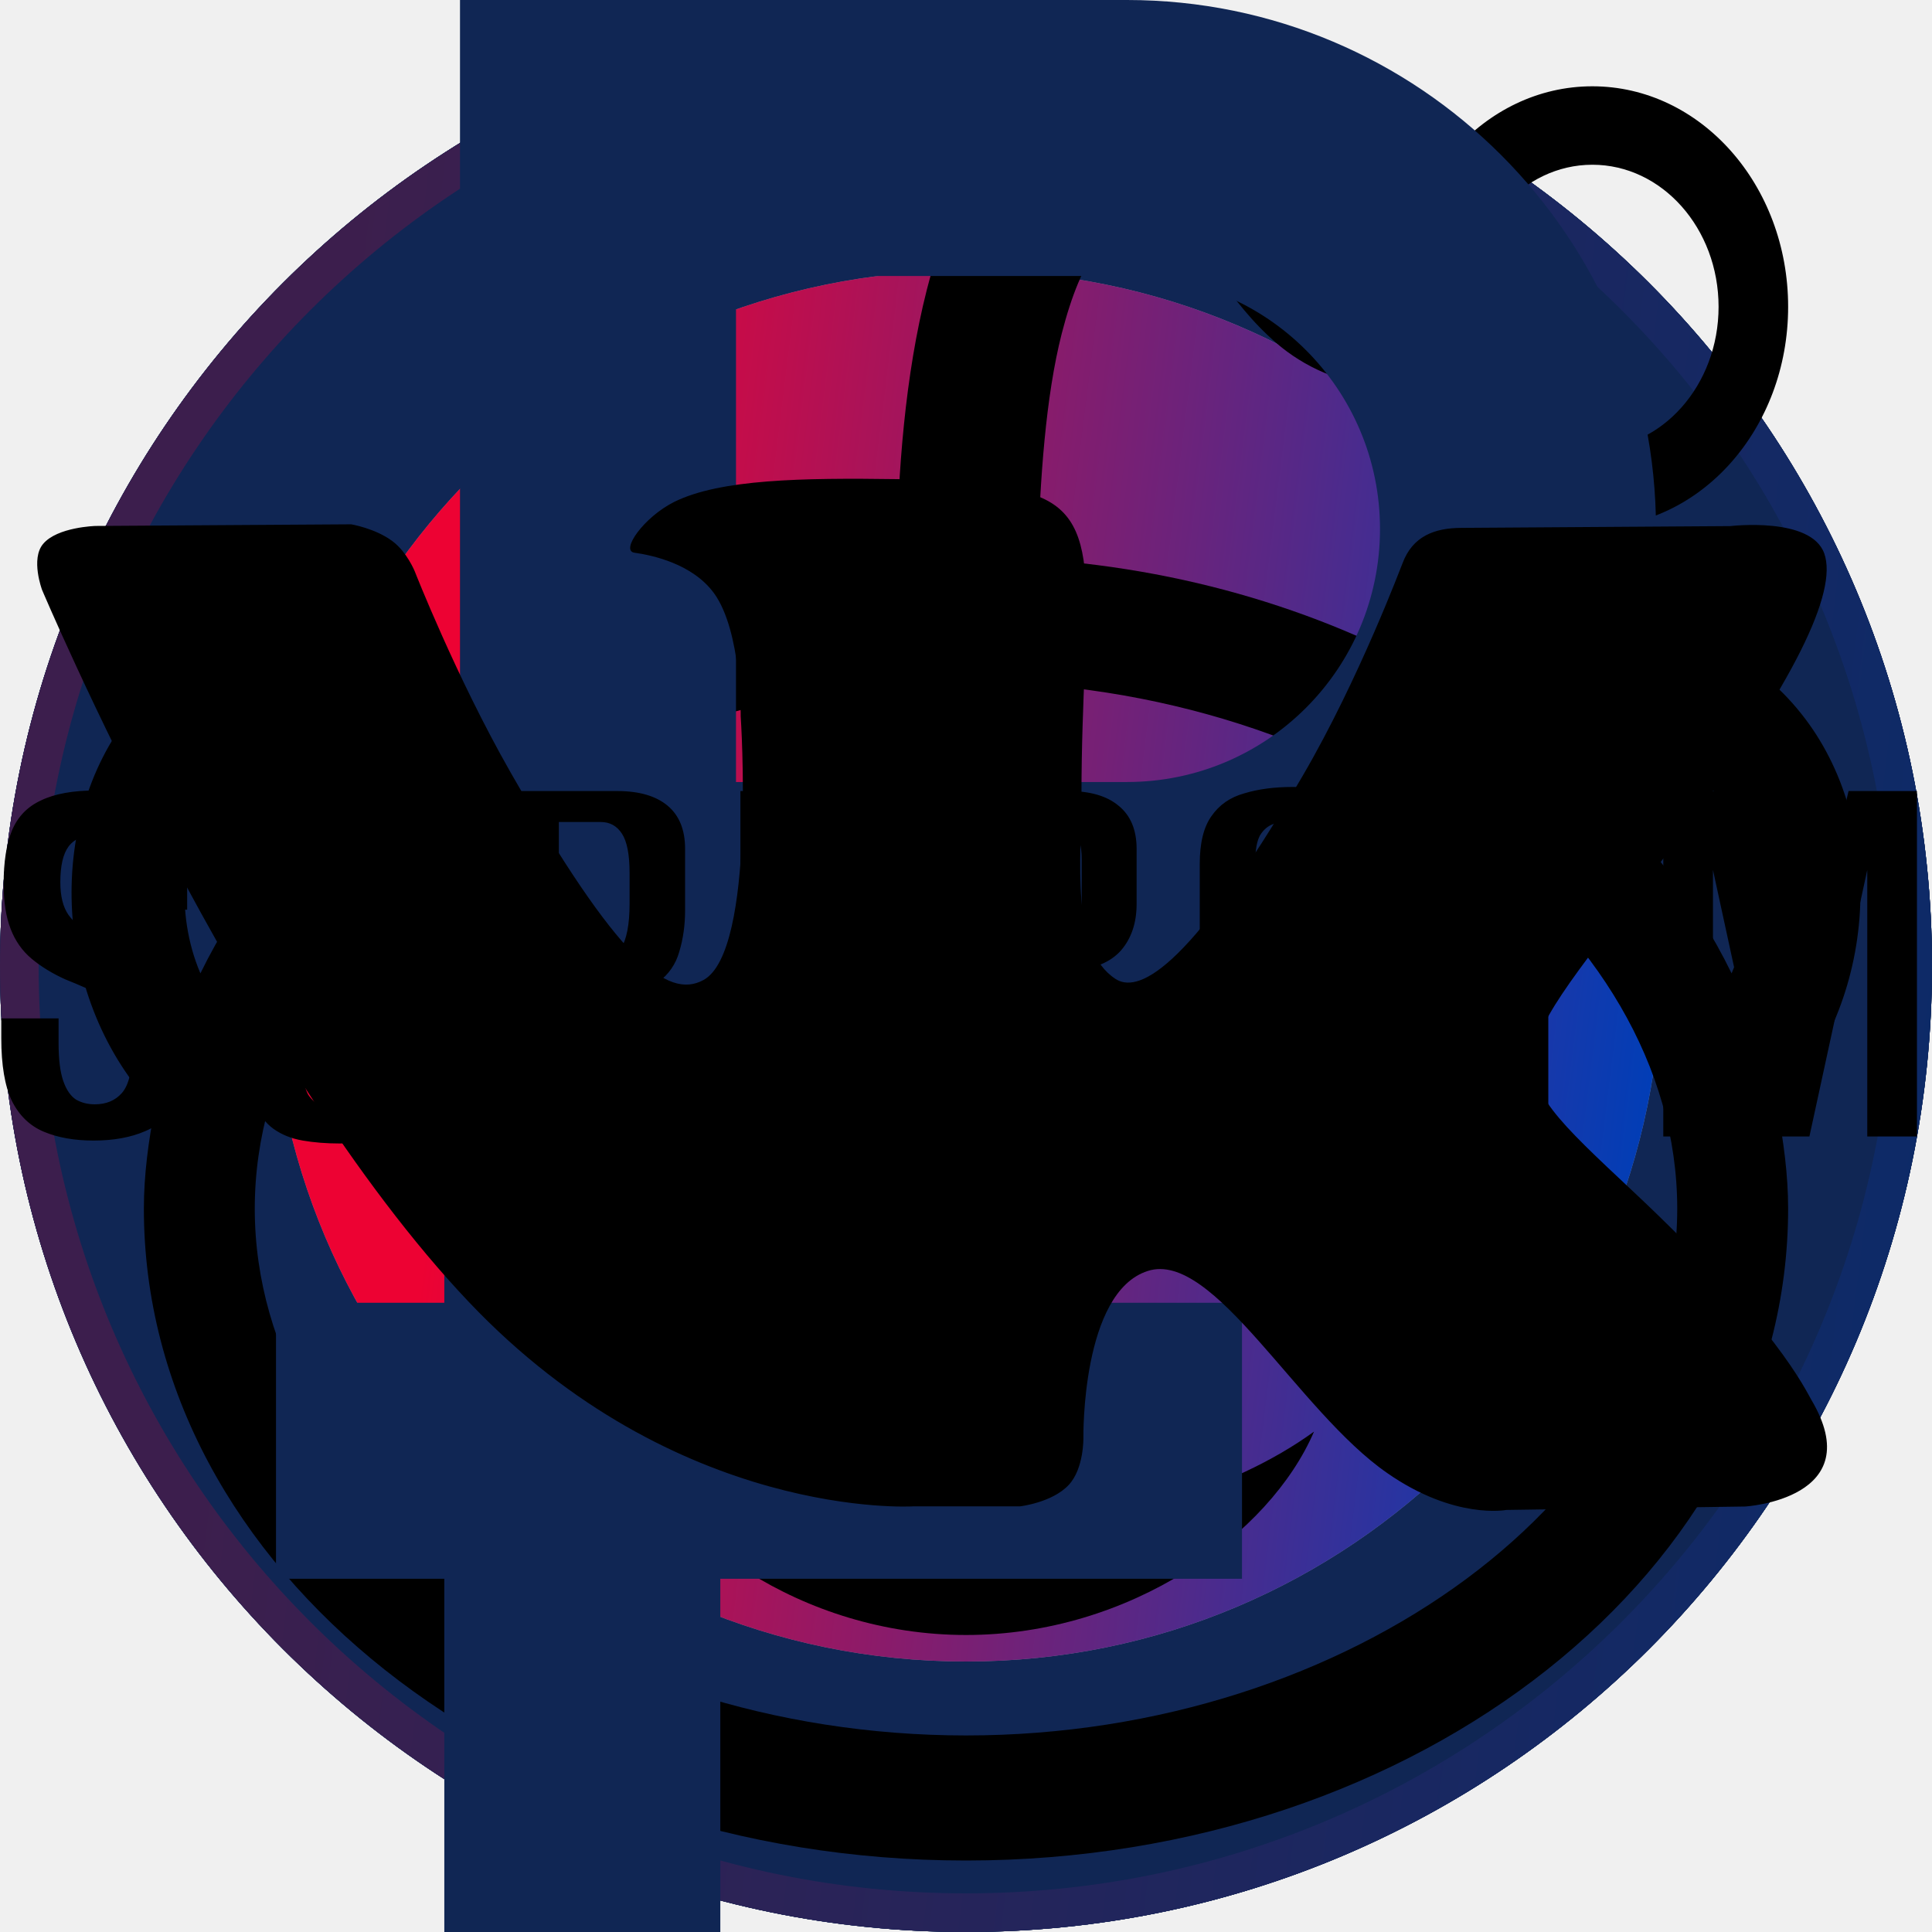
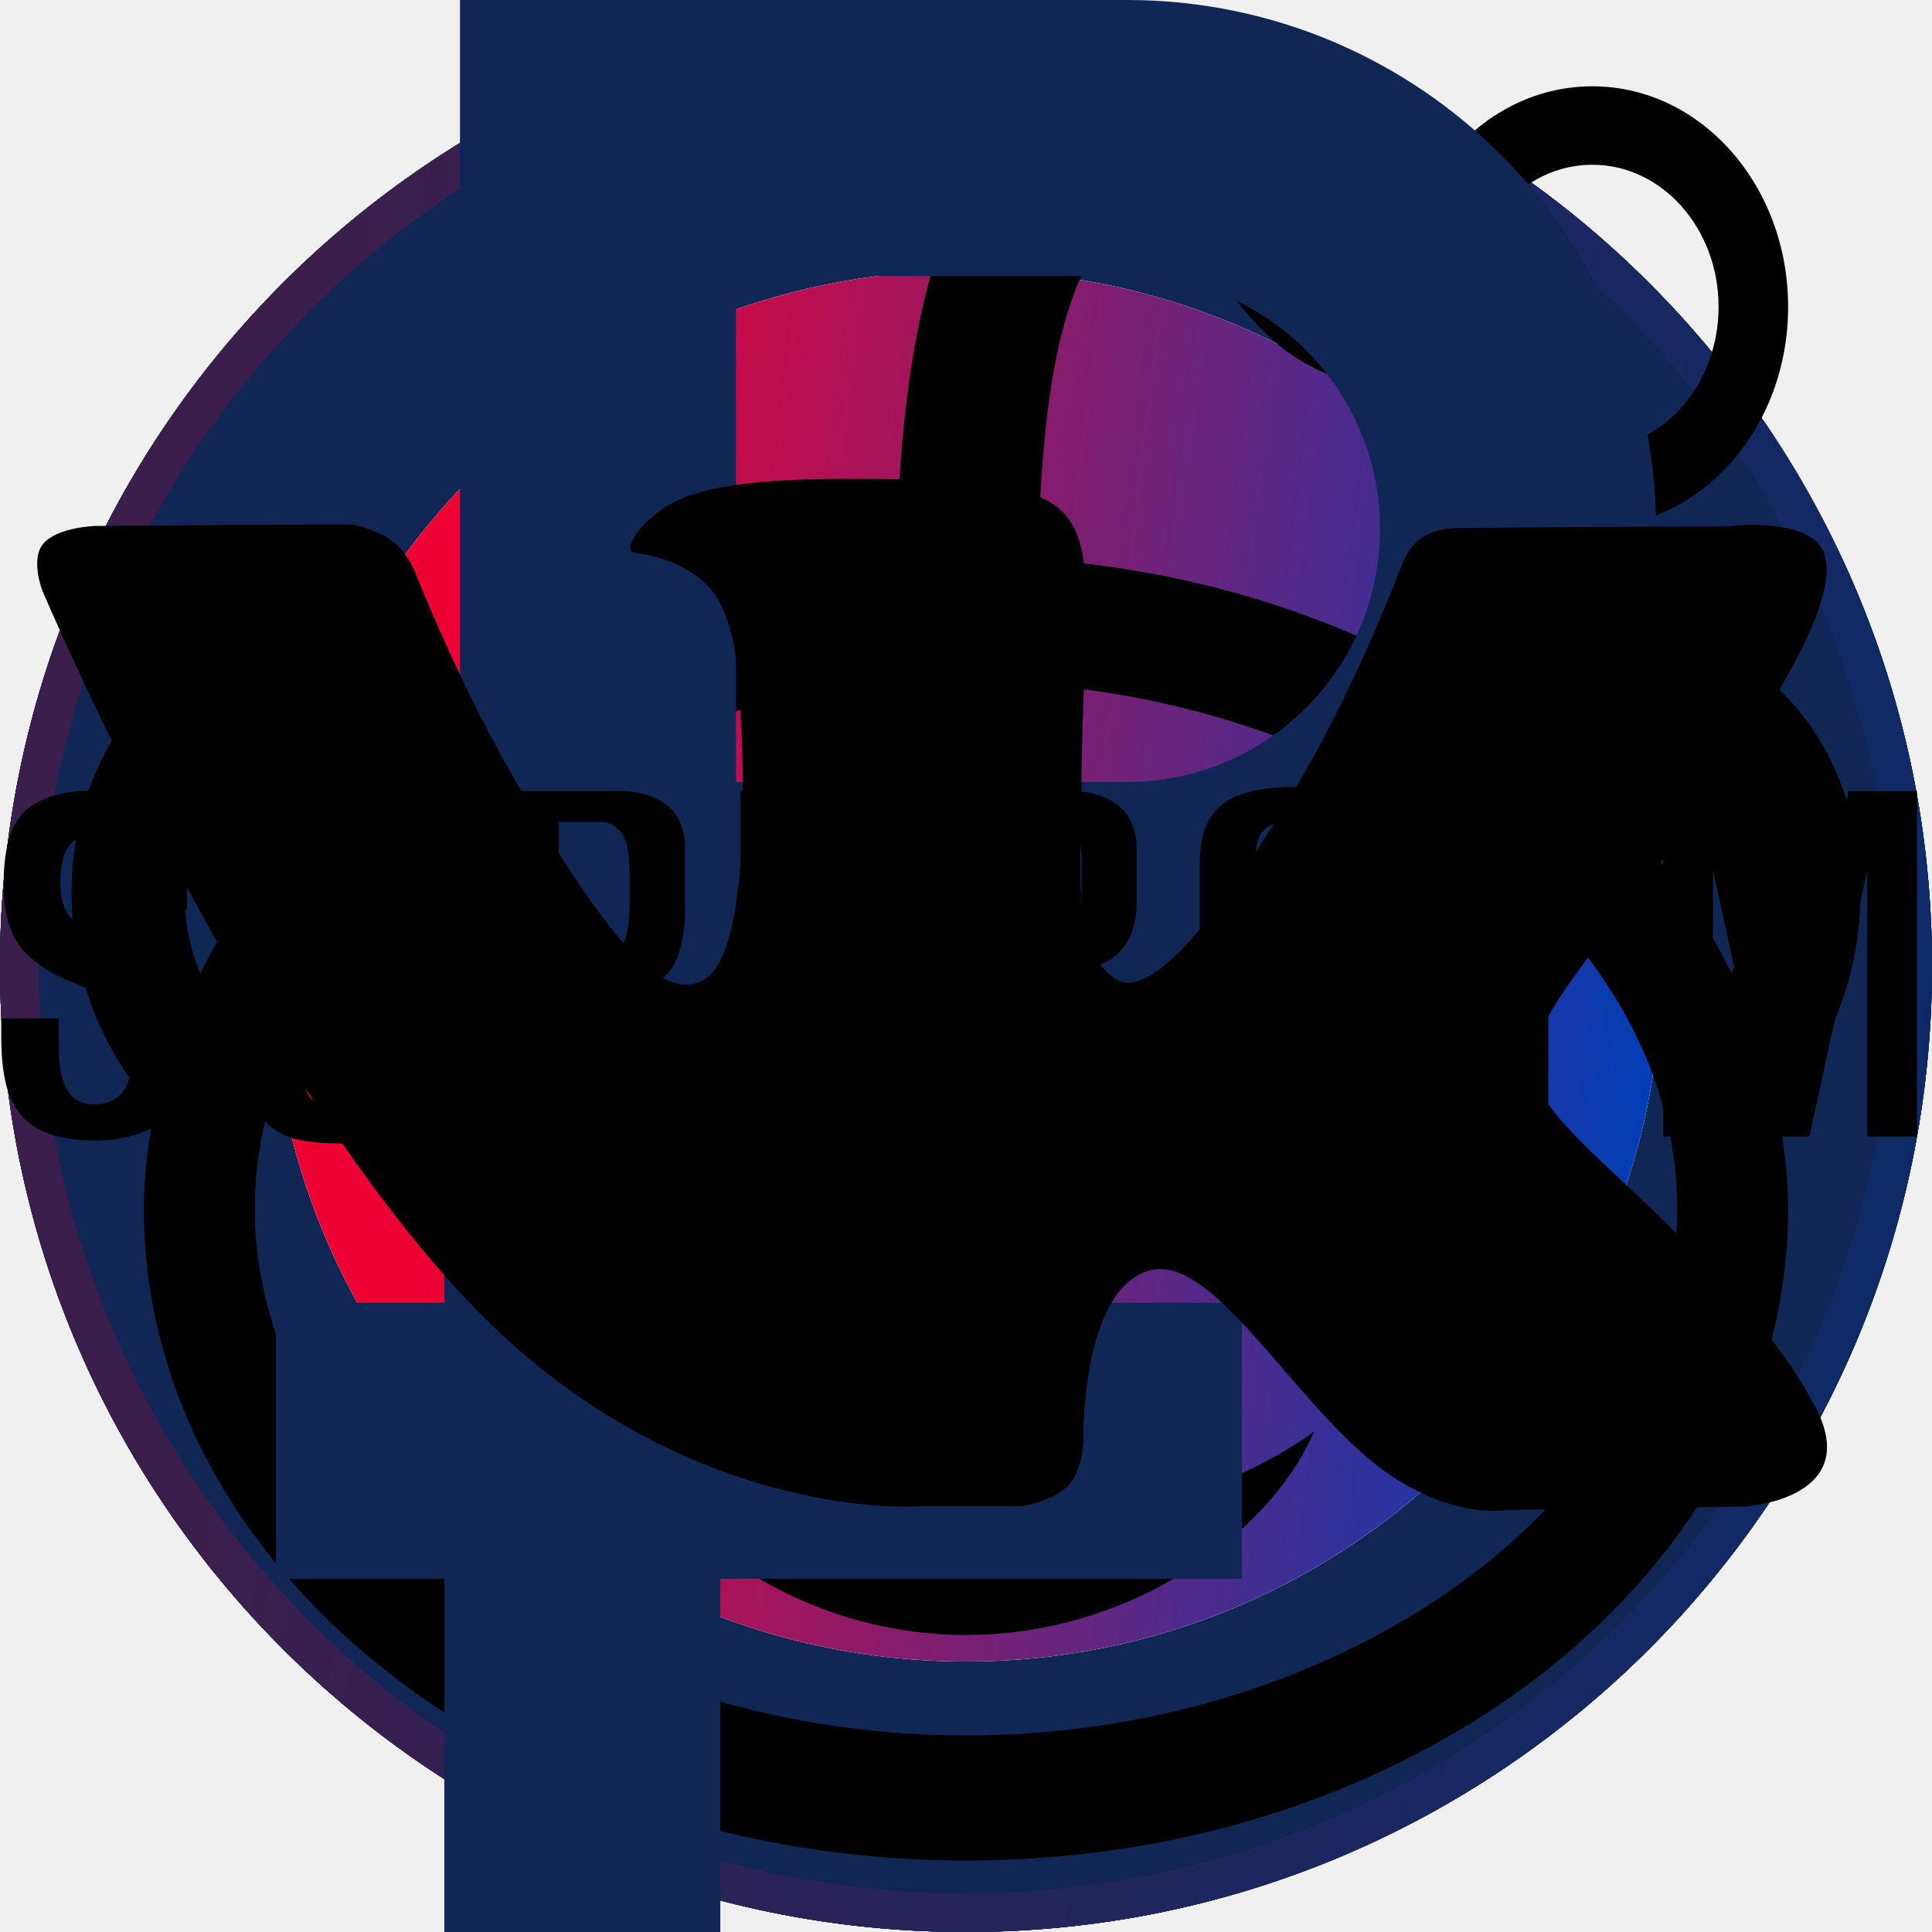
<svg xmlns="http://www.w3.org/2000/svg">
  <style>:root svg:not(:target){display:none}</style>
  <svg viewBox="0 0 42 42" fill="none" id="icon-close">
    <circle cx="21" cy="21" r="20.5" fill="#102654" stroke="#102654" />
    <path d="M30 21H21H12" stroke="white" />
  </svg>
  <svg viewBox="0 0 42 42" fill="none" id="icon-disabled">
    <g opacity="0.3">
      <circle cx="21" cy="21" r="20.5" stroke="#102654" />
      <path d="M21 12V21M21 30V21M21 21H30M21 21H12" stroke="#102654" />
    </g>
  </svg>
  <svg viewBox="0 0 10 17" id="icon-ok">
    <path d="M4.68 2.889C5.579 2.889 6.309 3.643 6.309 4.571C6.309 5.496 5.579 6.25 4.68 6.25C3.782 6.25 3.051 5.496 3.051 4.571C3.051 3.643 3.782 2.889 4.68 2.889ZM4.68 8.63C6.851 8.63 8.615 6.809 8.615 4.571C8.615 2.33 6.851 0.509 4.68 0.509C2.51 0.509 0.748 2.33 0.748 4.571C0.748 6.809 2.51 8.63 4.68 8.63ZM6.272 11.944C7.073 11.754 7.844 11.427 8.556 10.966C9.094 10.616 9.257 9.882 8.918 9.326C8.577 8.767 7.868 8.599 7.327 8.951C5.717 9.996 3.644 9.996 2.031 8.951C1.492 8.599 0.78 8.767 0.442 9.326C0.104 9.882 0.266 10.616 0.805 10.966C1.517 11.427 2.288 11.754 3.089 11.944L0.889 14.212C0.439 14.676 0.439 15.43 0.889 15.894C1.116 16.126 1.408 16.243 1.703 16.243C1.998 16.243 2.293 16.126 2.521 15.894L4.68 13.664L6.843 15.894C7.292 16.36 8.02 16.36 8.472 15.894C8.921 15.43 8.921 14.676 8.472 14.212L6.272 11.944Z" />
  </svg>
  <svg viewBox="0 0 42 42" fill="none" id="icon-open-default">
    <circle cx="21" cy="21" r="20.5" stroke="#102654" />
    <path d="M21 12V21M21 30V21M21 21H30M21 21H12" stroke="#102654" />
  </svg>
  <svg viewBox="0 0 42 42" fill="none" id="icon-open-hover">
    <circle cx="21" cy="21" r="21" fill="#102654" />
    <path d="M21 12V21M21 30V21M21 21H30M21 21H12" stroke="white" />
  </svg>
  <svg viewBox="0 0 100 100" fill="none" id="icon-play-active">
    <circle cx="50" cy="50" r="49" stroke="#102654" stroke-width="2" />
    <circle cx="50" cy="50" r="29" fill="white" />
    <path d="M59 49.5L46.25 56.861L46.25 42.139L59 49.5Z" fill="#102654" />
  </svg>
  <svg viewBox="0 0 100 100" fill="none" id="icon-play-disabled">
    <g opacity="0.4">
      <circle cx="50" cy="50" r="49" stroke="#102654" stroke-width="2" />
      <circle cx="50" cy="50" r="36" fill="white" />
      <path d="M59 49.5L46.25 56.861L46.25 42.139L59 49.5Z" fill="#102654" />
    </g>
  </svg>
+   <svg viewBox="0 0 100 100" fill="none" id="icon-play-hover">
+     <circle cx="50" cy="50" r="49" stroke="#102654" stroke-width="2" />
+     <circle cx="50" cy="50" r="36" fill="white" />
+     <path d="M59 49.5L46.25 56.861L46.25 42.139L59 49.5Z" fill="#102654" />
+   </svg>
  <svg viewBox="0 0 100 100" fill="none" id="icon-play">
    <circle opacity="0.2" cx="50" cy="50" r="49" stroke="url(#icon-play_0)" stroke-width="2" />
    <circle cx="50" cy="50" r="36" fill="url(#icon-play_1)" />
    <path d="M59 49.5L46.25 56.861L46.25 42.139L59 49.5Z" fill="white" />
    <defs>
      <linearGradient id="icon-play_0" x1="19.774" y1="3.00672e-05" x2="105.785" y2="10.644" gradientUnits="userSpaceOnUse">
        <stop stop-color="#ED0233" />
        <stop offset="1" stop-color="#003EB7" />
      </linearGradient>
      <linearGradient id="icon-play_1" x1="28.237" y1="14" x2="90.165" y2="21.664" gradientUnits="userSpaceOnUse">
        <stop stop-color="#ED0233" />
        <stop offset="1" stop-color="#003EB7" />
      </linearGradient>
    </defs>
  </svg>
  <svg viewBox="0 0 15 15" id="icon-reddit">
    <path d="M8.851 0.556C8.406 0.556 7.988 0.782 7.72 1.107C7.452 1.433 7.304 1.83 7.196 2.249C7.025 2.922 6.972 3.669 6.96 4.342C5.708 4.425 4.575 4.796 3.633 5.369C3.251 5.048 2.791 4.87 2.35 4.875C1.847 4.879 1.37 5.096 1.016 5.54C0.338 6.389 0.416 7.778 1.202 8.604C1.153 8.858 1.117 9.12 1.117 9.384C1.117 12.181 3.975 14.445 7.5 14.445C11.025 14.445 13.883 12.178 13.883 9.384C13.883 9.12 13.847 8.858 13.799 8.604C14.584 7.778 14.662 6.389 13.984 5.54C13.63 5.096 13.153 4.879 12.65 4.875C12.209 4.87 11.749 5.048 11.367 5.369C10.43 4.798 9.303 4.427 8.057 4.342C8.074 3.721 8.119 3.077 8.243 2.591C8.321 2.287 8.414 2.066 8.513 1.945C8.612 1.823 8.684 1.773 8.851 1.773C9.212 1.773 9.258 1.89 9.476 2.173C9.586 2.316 9.712 2.494 9.915 2.668C10.117 2.841 10.417 2.991 10.742 2.991V1.773C10.652 1.773 10.635 1.771 10.573 1.716C10.512 1.662 10.428 1.536 10.303 1.374C10.054 1.048 9.571 0.556 8.851 0.556ZM12.363 0.67C11.523 0.67 10.844 1.436 10.844 2.382C10.844 3.329 11.523 4.094 12.363 4.094C13.203 4.094 13.883 3.329 13.883 2.382C13.883 1.436 13.203 0.67 12.363 0.67ZM12.363 1.279C12.904 1.279 13.343 1.773 13.343 2.382C13.343 2.991 12.904 3.486 12.363 3.486C11.823 3.486 11.384 2.991 11.384 2.382C11.384 1.773 11.823 1.279 12.363 1.279ZM7.5 5.293C10.491 5.293 13.022 7.17 13.022 9.384C13.022 11.6 10.491 13.474 7.5 13.474C4.509 13.474 1.978 11.6 1.978 9.384C1.978 7.17 4.509 5.293 7.5 5.293ZM2.367 5.845C2.517 5.847 2.673 5.885 2.823 5.959C2.28 6.423 1.85 6.955 1.556 7.557C1.354 7.086 1.408 6.499 1.657 6.187C1.839 5.959 2.09 5.842 2.367 5.845ZM12.633 5.845C12.91 5.842 13.161 5.959 13.343 6.187C13.592 6.499 13.647 7.086 13.444 7.557C13.151 6.955 12.72 6.423 12.178 5.959C12.328 5.885 12.484 5.847 12.633 5.845ZM5.339 7.367C4.798 7.367 4.359 7.862 4.359 8.47C4.359 9.079 4.798 9.574 5.339 9.574C5.879 9.574 6.318 9.079 6.318 8.47C6.318 7.862 5.879 7.367 5.339 7.367ZM9.662 7.367C9.121 7.367 8.682 7.862 8.682 8.47C8.682 9.079 9.121 9.574 9.662 9.574C10.202 9.574 10.641 9.079 10.641 8.47C10.641 7.862 10.202 7.367 9.662 7.367ZM4.815 11.115C5.159 11.916 6.223 12.694 7.5 12.694C8.777 12.694 9.858 11.916 10.202 11.115C9.577 11.569 8.591 11.876 7.5 11.876C6.409 11.876 5.44 11.569 4.815 11.115Z" />
  </svg>
  <svg viewBox="0 0 30 42" fill="none" id="icon-rubble">
    <path fill-rule="evenodd" clip-rule="evenodd" d="M0 17H6V23H0V17Z" fill="#102654" />
    <path fill-rule="evenodd" clip-rule="evenodd" d="M3.659 28.321V18H9.659V28.321H21V34.321H9.659V42H3.659V34.321H0V28.321H3.659Z" fill="#102654" />
    <path fill-rule="evenodd" clip-rule="evenodd" d="M18.5 6H10V17H18.5C21.538 17 24 14.538 24 11.5C24 8.462 21.538 6 18.5 6ZM4 0V23H18.5C24.851 23 30 17.851 30 11.5C30 5.149 24.851 0 18.5 0H4Z" fill="#102654" />
  </svg>
  <svg viewBox="0 0 119 23" id="icon-supergym">
    <path d="M5.768 22.252C4.592 22.252 3.572 22.072 2.708 21.712C1.844 21.352 1.184 20.716 0.728 19.804C0.296 18.892 0.08 17.608 0.08 15.952V14.728C0.656 14.728 1.244 14.728 1.844 14.728C2.444 14.728 3.032 14.728 3.608 14.728V16.24C3.608 17.248 3.704 18.028 3.896 18.58C4.088 19.132 4.352 19.516 4.688 19.732C5.024 19.924 5.408 20.02 5.84 20.02C6.536 20.02 7.088 19.792 7.496 19.336C7.928 18.856 8.144 17.968 8.144 16.672C8.144 15.712 8 14.992 7.712 14.512C7.424 14.032 6.968 13.648 6.344 13.36C5.744 13.048 4.964 12.7 4.004 12.316C3.212 11.956 2.528 11.536 1.952 11.056C1.376 10.576 0.944 9.964 0.656 9.22C0.368 8.476 0.224 7.552 0.224 6.448C0.224 5.104 0.392 4.012 0.728 3.172C1.088 2.308 1.688 1.684 2.528 1.3C3.368 0.892 4.496 0.688 5.912 0.688C7.736 0.688 9.128 1.108 10.088 1.948C11.048 2.764 11.528 3.964 11.528 5.548V8.032C10.976 8.032 10.412 8.032 9.836 8.032C9.284 8.032 8.72 8.032 8.144 8.032V6.556C8.144 5.452 7.964 4.66 7.604 4.18C7.268 3.676 6.716 3.424 5.948 3.424C5.156 3.424 4.58 3.664 4.22 4.144C3.884 4.6 3.716 5.332 3.716 6.34C3.716 7.204 3.884 7.876 4.22 8.356C4.556 8.812 4.988 9.172 5.516 9.436C6.068 9.7 6.632 9.94 7.208 10.156C8.288 10.564 9.164 10.984 9.836 11.416C10.508 11.848 11 12.424 11.312 13.144C11.624 13.864 11.78 14.884 11.78 16.204C11.78 17.716 11.528 18.916 11.024 19.804C10.544 20.668 9.848 21.292 8.936 21.676C8.048 22.06 6.992 22.252 5.768 22.252ZM20.916 22.432C20.1 22.432 19.344 22.372 18.648 22.252C17.952 22.132 17.352 21.892 16.848 21.532C16.344 21.172 15.948 20.632 15.66 19.912C15.372 19.192 15.228 18.22 15.228 16.996V0.724H18.684V17.896C18.684 18.544 18.78 19.048 18.972 19.408C19.188 19.744 19.464 19.972 19.8 20.092C20.136 20.212 20.508 20.272 20.916 20.272C21.324 20.272 21.696 20.212 22.032 20.092C22.368 19.972 22.632 19.744 22.824 19.408C23.04 19.048 23.148 18.544 23.148 17.896V0.724H26.568V16.96C26.568 18.184 26.424 19.168 26.136 19.912C25.872 20.632 25.488 21.172 24.984 21.532C24.48 21.892 23.88 22.132 23.184 22.252C22.488 22.372 21.732 22.432 20.916 22.432ZM30.822 22V0.724H38.022C39.366 0.724 40.398 1.024 41.118 1.624C41.838 2.224 42.198 3.112 42.198 4.288V8.068C42.198 8.98 42.078 9.832 41.838 10.624C41.622 11.392 41.19 12.016 40.542 12.496C39.918 12.976 39.006 13.216 37.806 13.216H34.422V22H30.822ZM34.422 11.272H36.618C37.338 11.272 37.878 10.996 38.238 10.444C38.598 9.868 38.778 8.944 38.778 7.672V5.764C38.778 4.636 38.622 3.832 38.31 3.352C37.998 2.872 37.566 2.632 37.014 2.632H34.422V11.272ZM45.605 22V0.724H55.181V3.172H49.205V9.616H54.136V12.316H49.205V19.624H55.181V22H45.605ZM58.453 22V0.724H65.797C67.141 0.724 68.173 1.024 68.893 1.624C69.637 2.224 70.009 3.112 70.009 4.288V7.672C70.009 8.848 69.685 9.808 69.037 10.552C68.389 11.272 67.429 11.668 66.157 11.74C66.973 11.812 67.549 12.076 67.885 12.532C68.245 12.988 68.569 13.696 68.857 14.656L70.909 22H67.093L65.401 14.908C65.233 14.308 65.041 13.78 64.825 13.324C64.609 12.868 64.261 12.64 63.781 12.64H62.017V22H58.453ZM62.017 10.228H64.321C65.161 10.228 65.749 10.012 66.085 9.58C66.445 9.148 66.625 8.488 66.625 7.6V4.9C66.625 4.108 66.457 3.532 66.121 3.172C65.809 2.812 65.317 2.632 64.645 2.632H62.017V10.228ZM78.613 22.396C77.797 22.396 77.029 22.264 76.309 22C75.589 21.76 75.001 21.268 74.545 20.524C74.113 19.756 73.897 18.616 73.897 17.104V5.224C73.897 3.928 74.137 2.944 74.617 2.272C75.097 1.576 75.769 1.108 76.633 0.868C77.497 0.604 78.493 0.472 79.621 0.472C80.749 0.472 81.745 0.604 82.609 0.868C83.473 1.132 84.145 1.612 84.625 2.308C85.129 2.98 85.381 3.952 85.381 5.224V8.104H82.033V5.08C82.033 4.36 81.925 3.82 81.709 3.46C81.517 3.1 81.241 2.86 80.881 2.74C80.545 2.62 80.137 2.56 79.657 2.56C79.225 2.56 78.829 2.62 78.469 2.74C78.109 2.86 77.821 3.1 77.605 3.46C77.413 3.82 77.317 4.36 77.317 5.08V17.86C77.317 18.58 77.413 19.12 77.605 19.48C77.821 19.84 78.109 20.08 78.469 20.2C78.829 20.32 79.225 20.38 79.657 20.38C80.353 20.38 80.917 20.176 81.349 19.768C81.805 19.336 82.033 18.7 82.033 17.86V13.54H79.909V11.56H85.381V22H82.789L82.609 20.2C82.561 20.296 82.501 20.404 82.429 20.524C82.357 20.62 82.297 20.704 82.249 20.776C81.961 21.208 81.529 21.592 80.953 21.928C80.401 22.24 79.621 22.396 78.613 22.396ZM91.911 22V12.856L87.951 0.724H91.371L93.603 7.996L93.783 9.112L93.999 7.996L96.339 0.724H99.543L95.367 13.036V22H91.911ZM102.449 22V0.724H106.697L110.261 15.844L113.861 0.724H118.073V22H115.013V5.584L111.449 22H109.073L105.509 5.584V22H102.449Z" />
  </svg>
  <svg viewBox="0 0 13 8" id="icon-vk">
    <path d="M7.723 6.052C8.166 5.909 8.732 6.996 9.336 7.413C9.789 7.728 10.136 7.66 10.136 7.66L11.744 7.637C11.744 7.637 12.584 7.585 12.187 6.917C12.154 6.862 11.954 6.422 10.99 5.518C9.982 4.572 10.118 4.725 11.332 3.09C12.072 2.093 12.367 1.484 12.275 1.224C12.186 0.975 11.643 1.04 11.643 1.04L9.831 1.052C9.654 1.053 9.505 1.107 9.437 1.291C9.435 1.293 9.149 2.062 8.768 2.716C7.961 4.1 7.64 4.174 7.506 4.087C7.2 3.887 7.277 3.283 7.277 2.854C7.277 1.512 7.478 0.953 6.886 0.809C6.688 0.76 6.544 0.729 6.039 0.724C5.395 0.715 4.847 0.724 4.537 0.877C4.331 0.98 4.173 1.206 4.269 1.219C4.389 1.236 4.659 1.293 4.804 1.491C4.99 1.746 4.984 2.319 4.984 2.319C4.984 2.319 5.09 3.899 4.734 4.094C4.489 4.229 4.155 3.955 3.436 2.698C3.069 2.055 2.791 1.345 2.791 1.345C2.791 1.345 2.738 1.213 2.64 1.141C2.525 1.055 2.363 1.028 2.363 1.028L0.643 1.039C0.643 1.039 0.385 1.046 0.29 1.16C0.205 1.261 0.283 1.469 0.283 1.469C0.283 1.469 1.63 4.656 3.155 6.261C4.553 7.734 6.143 7.636 6.143 7.636H6.863C6.863 7.636 7.08 7.611 7.191 7.492C7.295 7.381 7.29 7.172 7.29 7.172C7.29 7.172 7.276 6.195 7.723 6.052Z" />
  </svg>
</svg>
